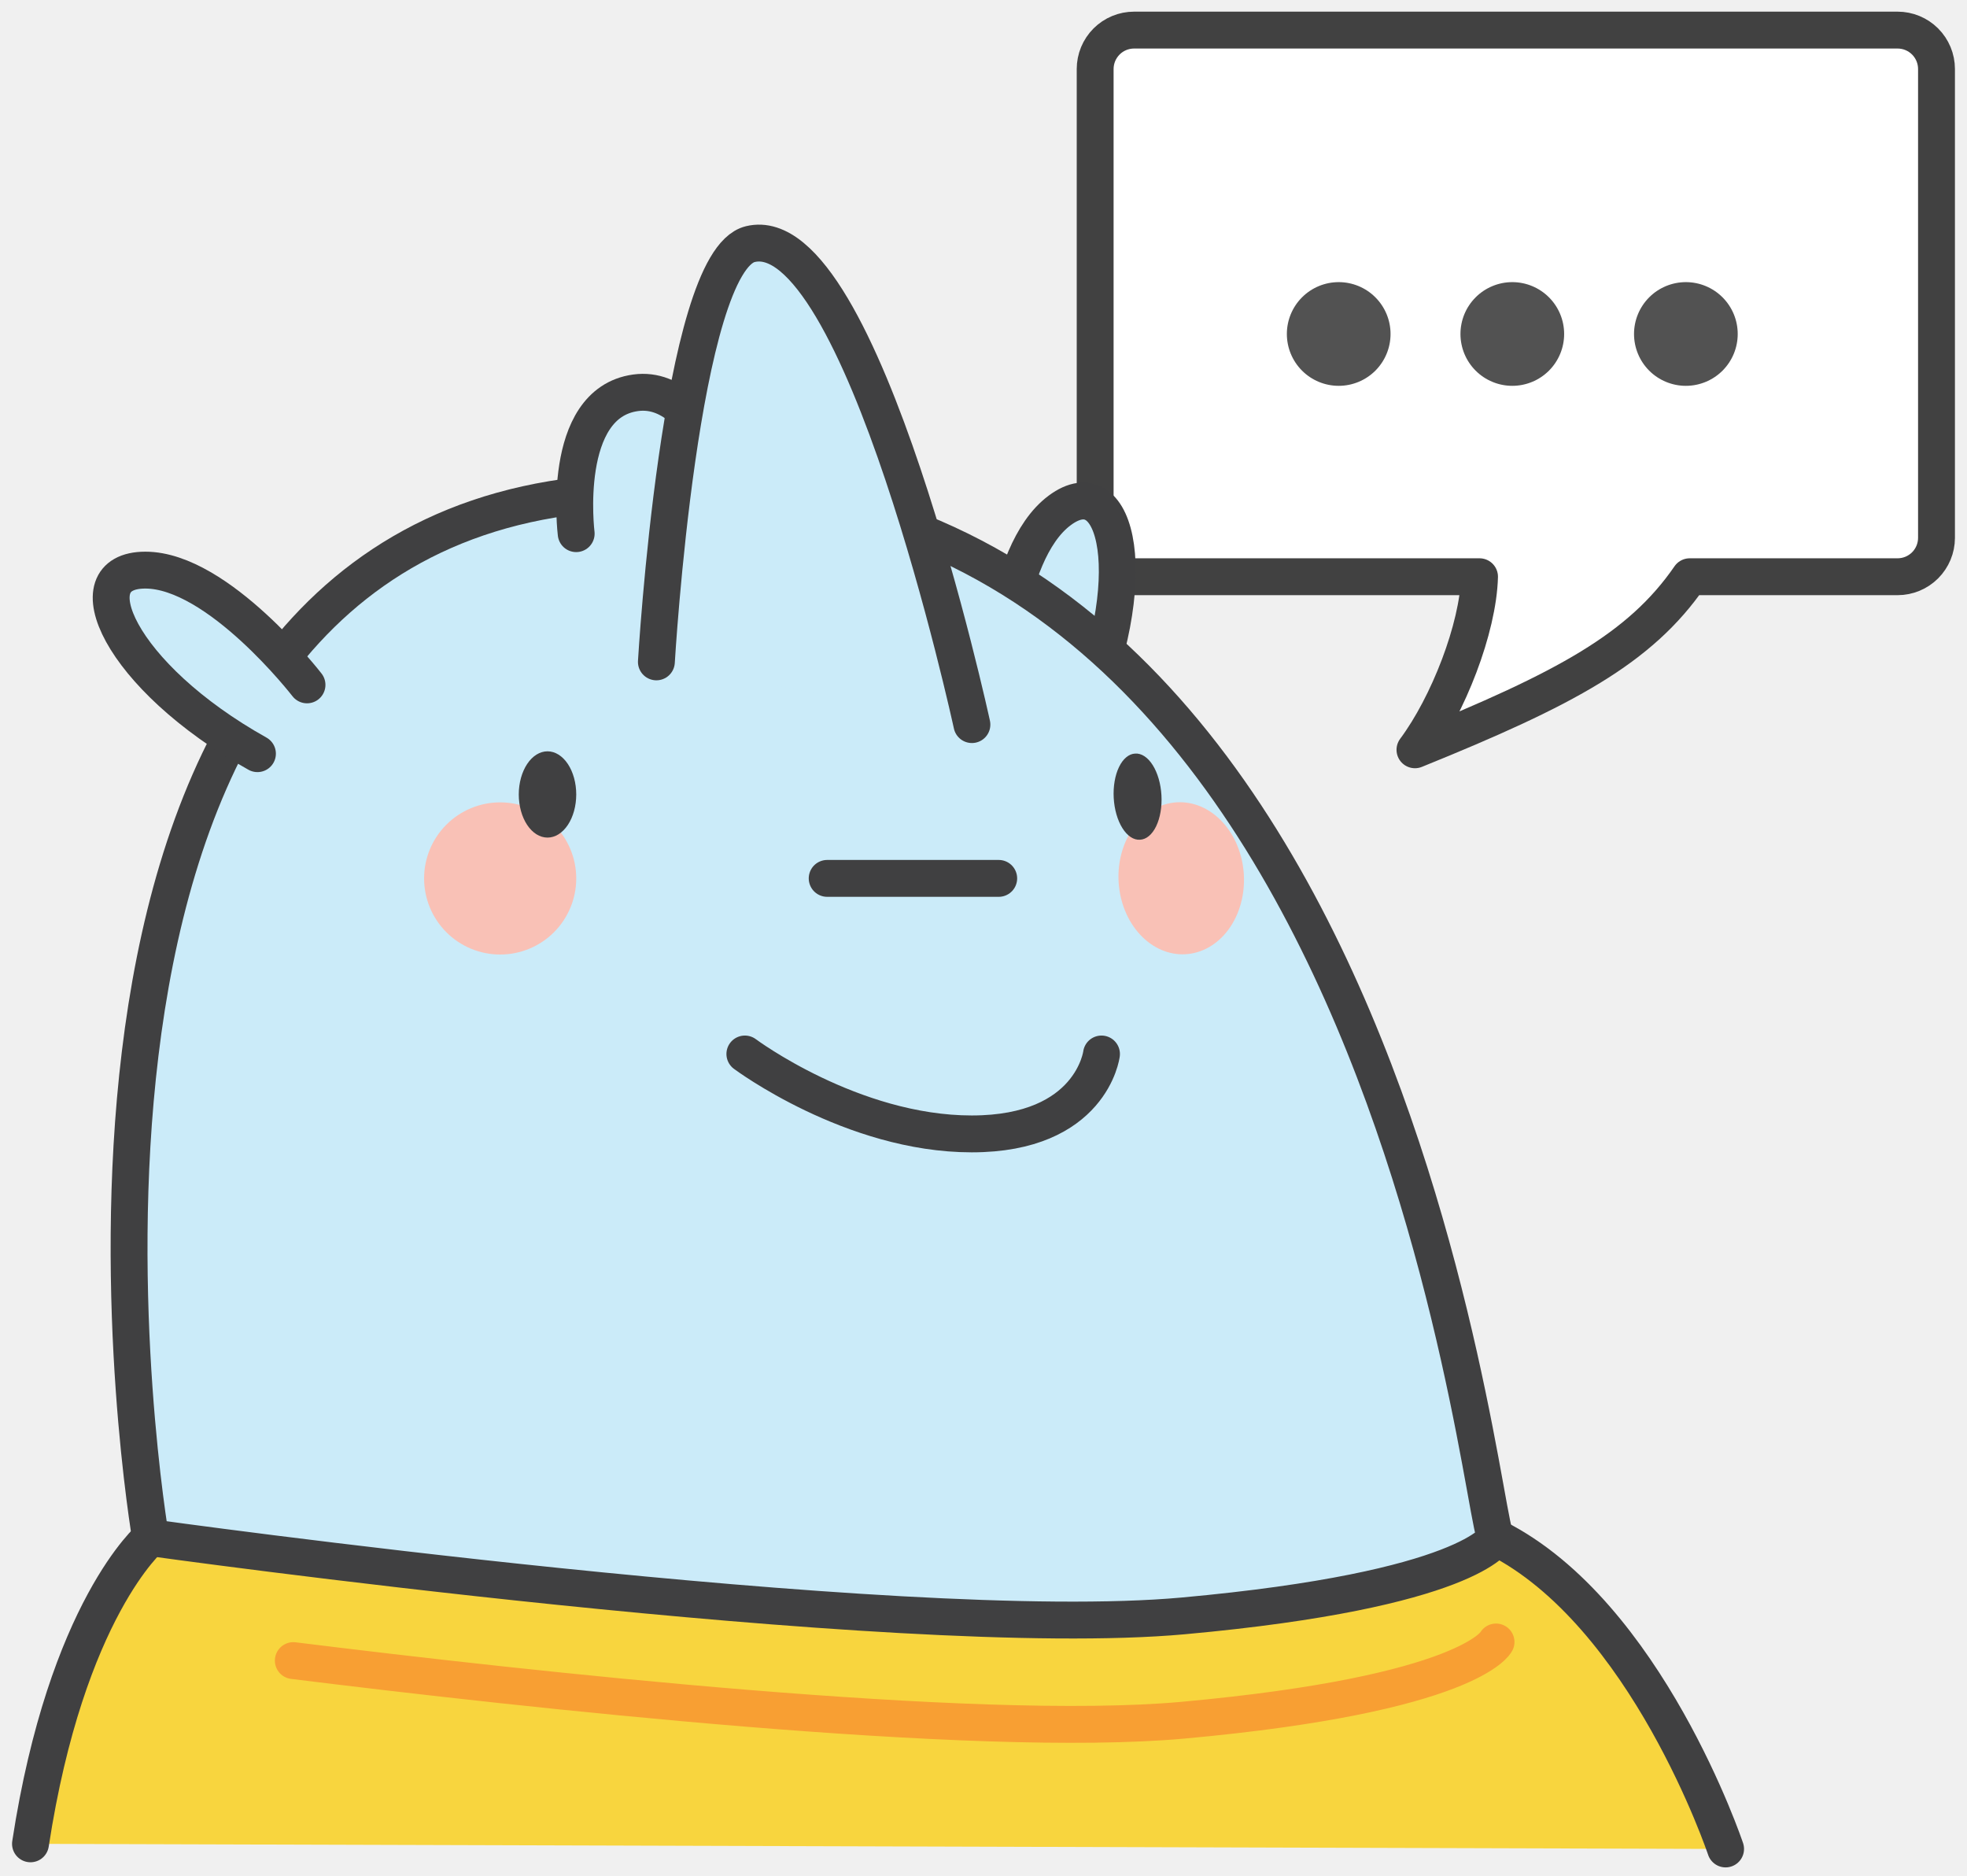
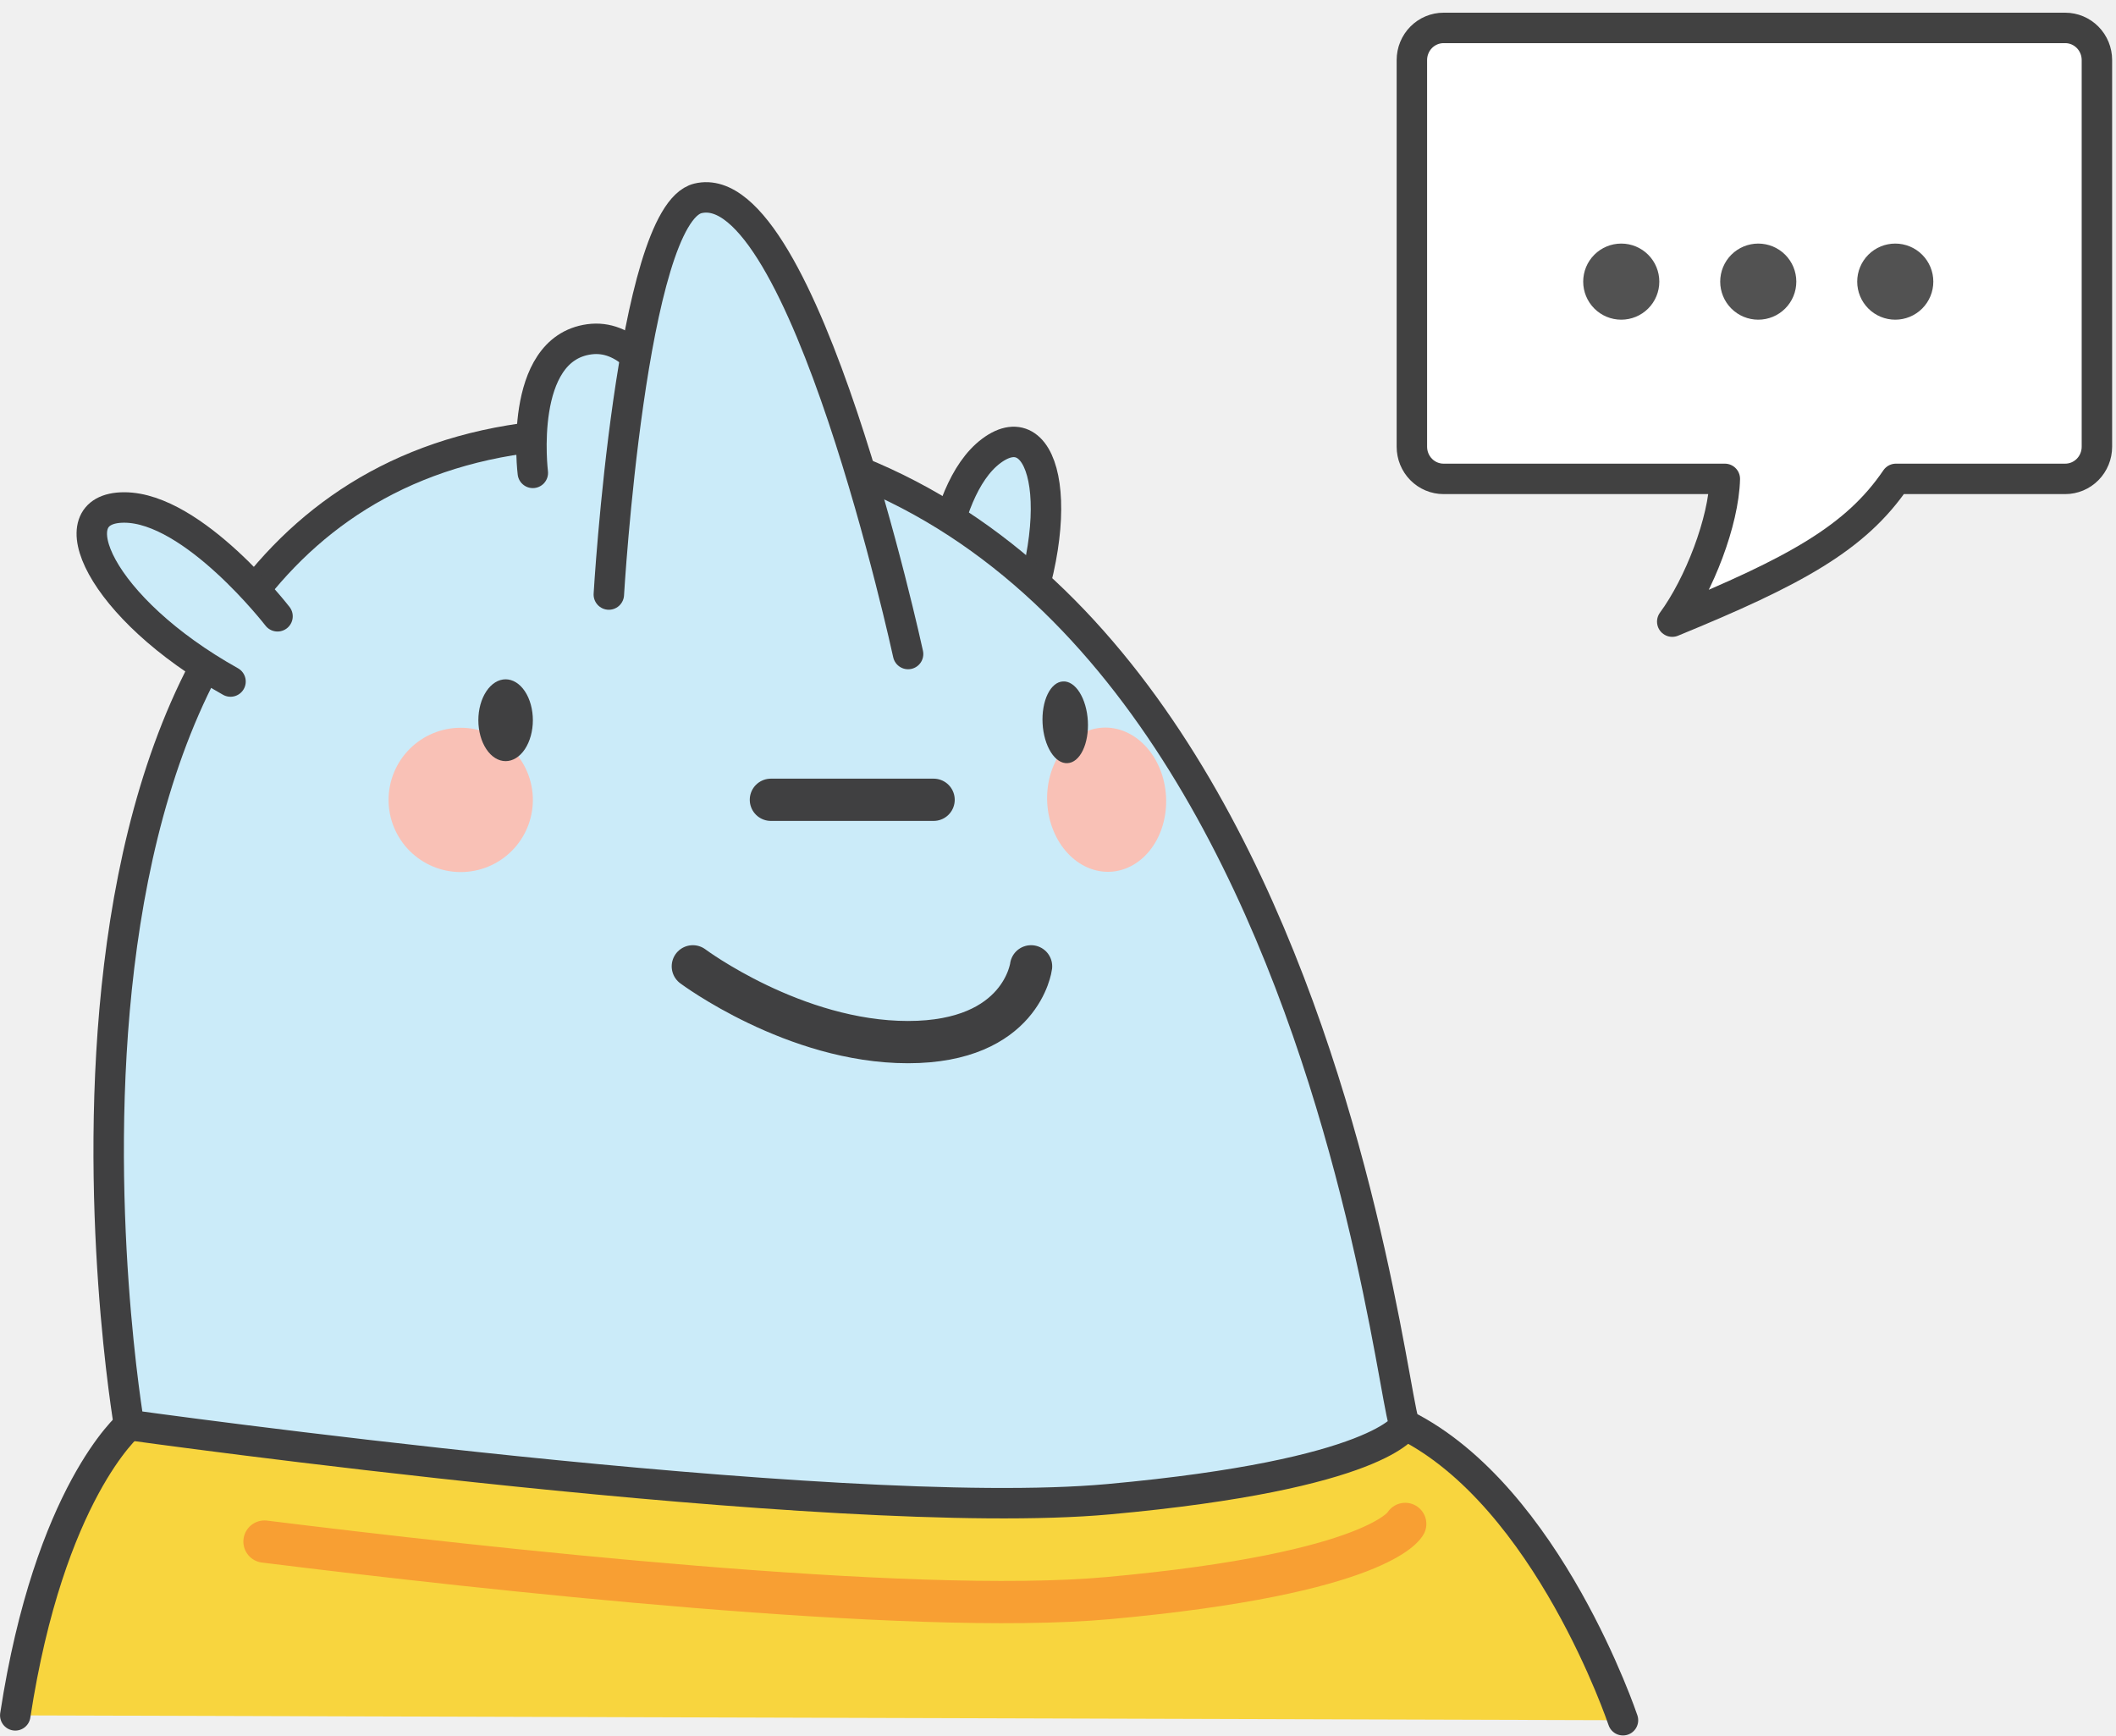
- <svg xmlns="http://www.w3.org/2000/svg" width="129" height="123" viewBox="0 0 129 123" fill="none">
-   <path d="M74.376 1.973H124.447C125.124 1.973 125.773 2.242 126.252 2.72C126.731 3.199 127 3.849 127 4.526V35.269C126.999 35.946 126.729 36.594 126.251 37.072C125.772 37.55 125.123 37.818 124.447 37.818H110.814C107.572 42.52 102.708 45.154 92.796 49.166C94.968 46.252 96.941 41.206 97.031 37.818H74.376C73.7 37.818 73.051 37.55 72.572 37.072C72.094 36.594 71.824 35.946 71.823 35.269V4.526C71.823 4.191 71.889 3.859 72.017 3.549C72.146 3.239 72.334 2.958 72.571 2.72C72.808 2.483 73.089 2.295 73.399 2.167C73.709 2.039 74.041 1.973 74.376 1.973Z" fill="white" stroke="#414141" stroke-width="2.418" stroke-linecap="round" stroke-linejoin="round" />
-   <path d="M113.963 21.9C113.963 22.802 113.605 23.667 112.967 24.305C112.329 24.942 111.464 25.3 110.563 25.3C109.661 25.3 108.796 24.942 108.158 24.305C107.521 23.667 107.163 22.802 107.163 21.9C107.163 20.998 107.521 20.134 108.158 19.496C108.796 18.858 109.661 18.5 110.563 18.5C111.464 18.5 112.329 18.858 112.967 19.496C113.605 20.134 113.963 20.998 113.963 21.9Z" fill="#525252" />
-   <path d="M102.58 21.9C102.58 22.347 102.492 22.789 102.321 23.201C102.15 23.614 101.9 23.989 101.584 24.305C101.268 24.62 100.894 24.871 100.481 25.041C100.069 25.212 99.626 25.3 99.18 25.3C98.733 25.3 98.291 25.212 97.879 25.041C97.466 24.871 97.091 24.62 96.776 24.305C96.46 23.989 96.209 23.614 96.038 23.201C95.868 22.789 95.78 22.347 95.78 21.9C95.78 21.454 95.868 21.012 96.038 20.599C96.209 20.186 96.46 19.812 96.776 19.496C97.091 19.18 97.466 18.93 97.879 18.759C98.291 18.588 98.733 18.5 99.18 18.5C99.626 18.5 100.069 18.588 100.481 18.759C100.894 18.93 101.268 19.18 101.584 19.496C101.9 19.812 102.15 20.186 102.321 20.599C102.492 21.012 102.58 21.454 102.58 21.9Z" fill="#525252" />
-   <path d="M91.195 21.9C91.195 22.802 90.837 23.667 90.199 24.305C89.562 24.942 88.697 25.3 87.795 25.3C86.893 25.3 86.028 24.942 85.391 24.305C84.753 23.667 84.395 22.802 84.395 21.9C84.395 20.998 84.753 20.134 85.391 19.496C86.028 18.858 86.893 18.5 87.795 18.5C88.697 18.5 89.562 18.858 90.199 19.496C90.837 20.134 91.195 20.998 91.195 21.9Z" fill="#525252" />
-   <path d="M113.168 121.241C113.168 121.241 107.997 105.78 98.112 100.828H9.874C9.874 100.828 4.362 105.493 1.999 120.905" fill="#F8D53E" />
-   <path d="M113.168 121.241C113.168 121.241 107.997 105.78 98.112 100.828H9.874C9.874 100.828 4.362 105.493 1.999 120.905" stroke="#404041" stroke-width="2.418" stroke-linecap="round" stroke-linejoin="round" />
-   <path d="M65.498 45.847C65.498 45.847 65.652 36.34 69.49 33.474C73.328 30.609 75.03 38.03 70.803 47.517" fill="#CBEBF9" />
-   <path d="M65.498 45.847C65.498 45.847 65.652 36.34 69.49 33.474C73.328 30.609 75.03 38.03 70.803 47.517" stroke="#404041" stroke-width="2.418" stroke-linecap="round" stroke-linejoin="round" />
-   <path d="M9.874 100.827C9.874 100.827 -0.727 38.894 36.217 32.742C90.705 23.665 97.096 100.827 98.121 100.827C98.121 100.827 96.411 104.248 77.603 105.958C58.794 107.668 9.874 100.827 9.874 100.827Z" fill="#CBEBF9" stroke="#404041" stroke-width="2.418" stroke-linecap="round" stroke-linejoin="round" />
-   <path d="M20.134 44.909C20.134 44.909 14.318 37.384 9.532 37.384C4.746 37.384 7.822 44.354 16.884 49.42M48.863 34.993C48.863 34.993 46.638 25.072 41.682 25.757C36.726 26.442 37.787 34.993 37.787 34.993" fill="#CBEBF9" />
-   <path d="M20.134 44.909C20.134 44.909 14.318 37.384 9.532 37.384C4.746 37.384 7.822 44.354 16.884 49.42M48.863 34.993C48.863 34.993 46.638 25.072 41.682 25.757C36.726 26.442 37.787 34.993 37.787 34.993" stroke="#404041" stroke-width="2.418" stroke-linecap="round" stroke-linejoin="round" />
-   <path d="M63.74 47.514C63.74 47.514 56.514 14.222 49.203 16.009C44.587 17.14 43.047 43.401 43.047 43.401" fill="#CBEBF9" />
-   <path d="M63.74 47.514C63.74 47.514 56.514 14.222 49.203 16.009C44.587 17.14 43.047 43.401 43.047 43.401" stroke="#404041" stroke-width="2.418" stroke-linecap="round" stroke-linejoin="round" />
-   <path d="M37.791 57.602C37.791 58.925 37.265 60.194 36.33 61.13C35.394 62.065 34.125 62.591 32.802 62.591C31.479 62.591 30.21 62.065 29.275 61.13C28.339 60.194 27.813 58.925 27.813 57.602C27.813 56.279 28.339 55.01 29.275 54.075C30.21 53.139 31.479 52.613 32.802 52.613C34.125 52.613 35.394 53.139 36.33 54.075C37.265 55.01 37.791 56.279 37.791 57.602Z" fill="#F9C1B6" />
-   <path d="M37.791 52.094C37.791 52.845 37.593 53.564 37.239 54.095C36.886 54.625 36.406 54.923 35.907 54.923C35.407 54.923 34.927 54.625 34.574 54.095C34.221 53.564 34.022 52.845 34.022 52.094C34.022 51.344 34.221 50.625 34.574 50.094C34.927 49.564 35.407 49.266 35.907 49.266C36.406 49.266 36.886 49.564 37.239 50.094C37.593 50.625 37.791 51.344 37.791 52.094Z" fill="#404041" />
-   <path d="M77.745 62.571C77.206 62.602 76.665 62.502 76.152 62.28C75.64 62.057 75.167 61.716 74.76 61.274C74.352 60.833 74.019 60.301 73.779 59.708C73.539 59.115 73.397 58.473 73.36 57.819C73.324 57.165 73.394 56.511 73.567 55.895C73.739 55.279 74.011 54.713 74.367 54.23C74.722 53.746 75.155 53.354 75.639 53.075C76.124 52.797 76.65 52.639 77.19 52.609C77.729 52.579 78.27 52.678 78.783 52.9C79.295 53.123 79.768 53.465 80.175 53.906C80.582 54.347 80.916 54.879 81.156 55.472C81.396 56.065 81.538 56.707 81.575 57.361C81.611 58.015 81.541 58.669 81.368 59.285C81.195 59.901 80.924 60.466 80.568 60.95C80.212 61.434 79.78 61.826 79.296 62.104C78.811 62.382 78.284 62.541 77.745 62.571Z" fill="#F9C1B6" />
-   <path d="M74.762 55.063C74.557 55.077 74.35 55.017 74.153 54.887C73.955 54.757 73.771 54.559 73.611 54.304C73.451 54.05 73.318 53.744 73.22 53.405C73.122 53.065 73.061 52.698 73.04 52.326C73.019 51.953 73.039 51.582 73.099 51.233C73.158 50.885 73.256 50.566 73.387 50.296C73.518 50.025 73.679 49.808 73.861 49.657C74.043 49.505 74.242 49.423 74.447 49.414C74.652 49.4 74.859 49.46 75.057 49.59C75.255 49.72 75.439 49.918 75.599 50.172C75.759 50.427 75.892 50.733 75.99 51.072C76.088 51.412 76.149 51.779 76.17 52.151C76.191 52.524 76.171 52.895 76.111 53.243C76.051 53.592 75.953 53.91 75.823 54.181C75.692 54.452 75.531 54.669 75.349 54.82C75.167 54.972 74.967 55.054 74.762 55.063Z" fill="#404041" />
-   <path d="M72.238 69.113C72.238 69.113 71.59 74.353 63.728 74.353C55.865 74.353 48.85 69.113 48.85 69.113" fill="#CBEBF9" />
-   <path d="M72.238 69.113C72.238 69.113 71.59 74.353 63.728 74.353C55.865 74.353 48.85 69.113 48.85 69.113" stroke="#404041" stroke-width="2.418" stroke-linecap="round" stroke-linejoin="round" />
-   <path d="M65.498 57.598H54.248" stroke="#404041" stroke-width="2.418" stroke-linecap="round" stroke-linejoin="round" />
-   <path d="M98.113 107.67C98.113 107.67 96.403 111.086 77.595 112.797C63.929 114.041 34.385 110.77 19.236 108.89" stroke="#F89F33" stroke-width="2.418" stroke-linecap="round" stroke-linejoin="round" />
+ <svg xmlns="http://www.w3.org/2000/svg" width="139" height="114" viewBox="0 0 139 114" fill="none">
+   <path d="M94.828 1.834H135.664C136.216 1.834 136.746 2.056 137.136 2.452C137.527 2.848 137.746 3.384 137.746 3.944V29.35C137.745 29.909 137.525 30.445 137.135 30.84C136.745 31.235 136.216 31.457 135.664 31.457H124.545C121.901 35.342 117.935 37.518 109.85 40.834C111.622 38.426 113.232 34.256 113.304 31.457H94.828C94.277 31.457 93.748 31.235 93.357 30.84C92.967 30.445 92.747 29.909 92.746 29.35V3.944C92.746 3.667 92.8 3.392 92.905 3.136C93.009 2.88 93.163 2.648 93.356 2.452C93.549 2.256 93.779 2.101 94.031 1.995C94.284 1.889 94.555 1.834 94.828 1.834Z" fill="white" stroke="#414141" stroke-width="2" stroke-linecap="round" stroke-linejoin="round" />
+   <path d="M127 18.5C127 19.163 126.737 19.799 126.268 20.268C125.799 20.737 125.163 21 124.5 21C123.837 21 123.201 20.737 122.732 20.268C122.263 19.799 122 19.163 122 18.5C122 17.837 122.263 17.201 122.732 16.732C123.201 16.263 123.837 16 124.5 16C125.163 16 125.799 16.263 126.268 16.732C126.737 17.201 127 17.837 127 18.5Z" fill="#525252" />
+   <path d="M118 18.5C118 18.828 117.935 19.153 117.81 19.457C117.684 19.76 117.5 20.036 117.268 20.268C117.036 20.5 116.76 20.684 116.457 20.81C116.153 20.935 115.828 21 115.5 21C115.172 21 114.847 20.935 114.543 20.81C114.24 20.684 113.964 20.5 113.732 20.268C113.5 20.036 113.316 19.76 113.19 19.457C113.065 19.153 113 18.828 113 18.5C113 18.172 113.065 17.847 113.19 17.543C113.316 17.24 113.5 16.964 113.732 16.732C113.964 16.5 114.24 16.316 114.543 16.19C114.847 16.065 115.172 16 115.5 16C115.828 16 116.153 16.065 116.457 16.19C116.76 16.316 117.036 16.5 117.268 16.732C117.5 16.964 117.684 17.24 117.81 17.543C117.935 17.847 118 18.172 118 18.5Z" fill="#525252" />
+   <path d="M109 18.5C109 19.163 108.737 19.799 108.268 20.268C107.799 20.737 107.163 21 106.5 21C105.837 21 105.201 20.737 104.732 20.268C104.263 19.799 104 19.163 104 18.5C104 17.837 104.263 17.201 104.732 16.732C105.201 16.263 105.837 16 106.5 16C107.163 16 107.799 16.263 108.268 16.732C108.737 17.201 109 17.837 109 18.5Z" fill="#525252" />
+   <path d="M106.613 113C106.613 113 101.701 98.312 92.31 93.607H8.484C8.484 93.607 3.248 98.039 1.003 112.68" fill="#F8D53E" />
+   <path d="M106.613 113C106.613 113 101.701 98.312 92.31 93.607H8.484C8.484 93.607 3.248 98.039 1.003 112.68" stroke="#404041" stroke-width="2" stroke-linecap="round" stroke-linejoin="round" />
+   <path d="M61.324 41.375C61.324 41.375 61.471 32.343 65.117 29.621C68.763 26.899 70.379 33.949 66.364 42.961" fill="#CBEBF9" />
+   <path d="M61.324 41.375C61.324 41.375 61.471 32.343 65.117 29.621C68.763 26.899 70.379 33.949 66.364 42.961" stroke="#404041" stroke-width="2" stroke-linecap="round" stroke-linejoin="round" />
+   <path d="M8.478 93.608C8.478 93.608 -1.594 34.771 33.503 28.927C85.267 20.303 91.338 93.608 92.312 93.608C92.312 93.608 90.688 96.857 72.82 98.482C54.952 100.107 8.478 93.608 8.478 93.608Z" fill="#CBEBF9" stroke="#404041" stroke-width="2" stroke-linecap="round" stroke-linejoin="round" />
+   <path d="M18.23 40.484C18.23 40.484 12.706 33.335 8.159 33.335C3.612 33.335 6.534 39.957 15.143 44.769M45.523 31.063C45.523 31.063 43.41 21.638 38.701 22.289C33.993 22.94 35.001 31.063 35.001 31.063" fill="#CBEBF9" />
+   <path d="M18.23 40.484C18.23 40.484 12.706 33.335 8.159 33.335C3.612 33.335 6.534 39.957 15.143 44.769M45.523 31.063C45.523 31.063 43.41 21.638 38.701 22.289C33.993 22.94 35.001 31.063 35.001 31.063" stroke="#404041" stroke-width="2" stroke-linecap="round" stroke-linejoin="round" />
+   <path d="M59.652 42.962C59.652 42.962 52.788 11.334 45.842 13.032C41.457 14.106 39.994 39.054 39.994 39.054" fill="#CBEBF9" />
+   <path d="M59.652 42.962C59.652 42.962 52.788 11.334 45.842 13.032C41.457 14.106 39.994 39.054 39.994 39.054" stroke="#404041" stroke-width="2" stroke-linecap="round" stroke-linejoin="round" />
+   <path d="M35.004 52.545C35.004 53.802 34.505 55.008 33.616 55.896C32.727 56.785 31.521 57.285 30.265 57.285C29.008 57.285 27.802 56.785 26.913 55.896C26.024 55.008 25.525 53.802 25.525 52.545C25.525 51.288 26.024 50.083 26.913 49.194C27.802 48.305 29.008 47.806 30.265 47.806C31.521 47.806 32.727 48.305 33.616 49.194C34.505 50.083 35.004 51.288 35.004 52.545Z" fill="#F9C1B6" />
+   <path d="M35.004 47.31C35.004 48.023 34.815 48.707 34.48 49.211C34.144 49.715 33.688 49.998 33.214 49.998C32.739 49.998 32.283 49.715 31.948 49.211C31.612 48.707 31.423 48.023 31.423 47.31C31.423 46.598 31.612 45.914 31.948 45.41C32.283 44.906 32.739 44.623 33.214 44.623C33.688 44.623 34.144 44.906 34.48 45.41C34.815 45.914 35.004 46.598 35.004 47.31Z" fill="#404041" />
+   <path d="M72.959 57.264C72.446 57.292 71.932 57.198 71.445 56.986C70.959 56.775 70.509 56.45 70.122 56.031C69.735 55.612 69.419 55.106 69.191 54.543C68.963 53.98 68.828 53.37 68.793 52.749C68.758 52.127 68.825 51.506 68.989 50.921C69.153 50.336 69.411 49.798 69.749 49.339C70.087 48.879 70.498 48.507 70.958 48.242C71.418 47.978 71.919 47.828 72.431 47.799C72.944 47.77 73.458 47.864 73.944 48.076C74.431 48.287 74.88 48.612 75.267 49.031C75.654 49.45 75.971 49.956 76.199 50.519C76.427 51.082 76.562 51.692 76.597 52.314C76.631 52.935 76.565 53.556 76.4 54.141C76.236 54.726 75.978 55.264 75.64 55.723C75.302 56.183 74.892 56.556 74.432 56.82C73.972 57.084 73.471 57.235 72.959 57.264Z" fill="#F9C1B6" />
+   <path d="M70.124 50.13C69.93 50.143 69.733 50.087 69.545 49.963C69.357 49.839 69.182 49.651 69.03 49.409C68.878 49.168 68.752 48.877 68.659 48.555C68.566 48.232 68.507 47.884 68.488 47.53C68.468 47.176 68.487 46.823 68.544 46.492C68.6 46.161 68.693 45.858 68.818 45.601C68.942 45.344 69.095 45.138 69.268 44.994C69.441 44.85 69.63 44.772 69.825 44.764C70.019 44.75 70.216 44.807 70.404 44.931C70.592 45.054 70.767 45.242 70.919 45.484C71.071 45.726 71.197 46.016 71.29 46.339C71.383 46.661 71.442 47.01 71.461 47.364C71.481 47.718 71.462 48.07 71.405 48.401C71.349 48.732 71.255 49.035 71.131 49.292C71.007 49.549 70.854 49.756 70.681 49.899C70.508 50.043 70.319 50.121 70.124 50.13Z" fill="#404041" />
+   <path d="M67.731 63.477C67.731 63.477 67.115 68.455 59.645 68.455C52.176 68.455 45.512 63.477 45.512 63.477" fill="#CBEBF9" />
+   <path d="M67.731 63.477C67.731 63.477 67.115 68.455 59.645 68.455C52.176 68.455 45.512 63.477 45.512 63.477" stroke="#404041" stroke-width="2.776" stroke-linecap="round" stroke-linejoin="round" />
+   <path d="M61.328 52.537H50.64" stroke="#404041" stroke-width="2.776" stroke-linecap="round" stroke-linejoin="round" />
+   <path d="M92.309 100.105C92.309 100.105 90.684 103.351 72.816 104.976C59.834 106.158 31.767 103.051 17.375 101.264" stroke="#F89F33" stroke-width="2.776" stroke-linecap="round" stroke-linejoin="round" />
</svg>
